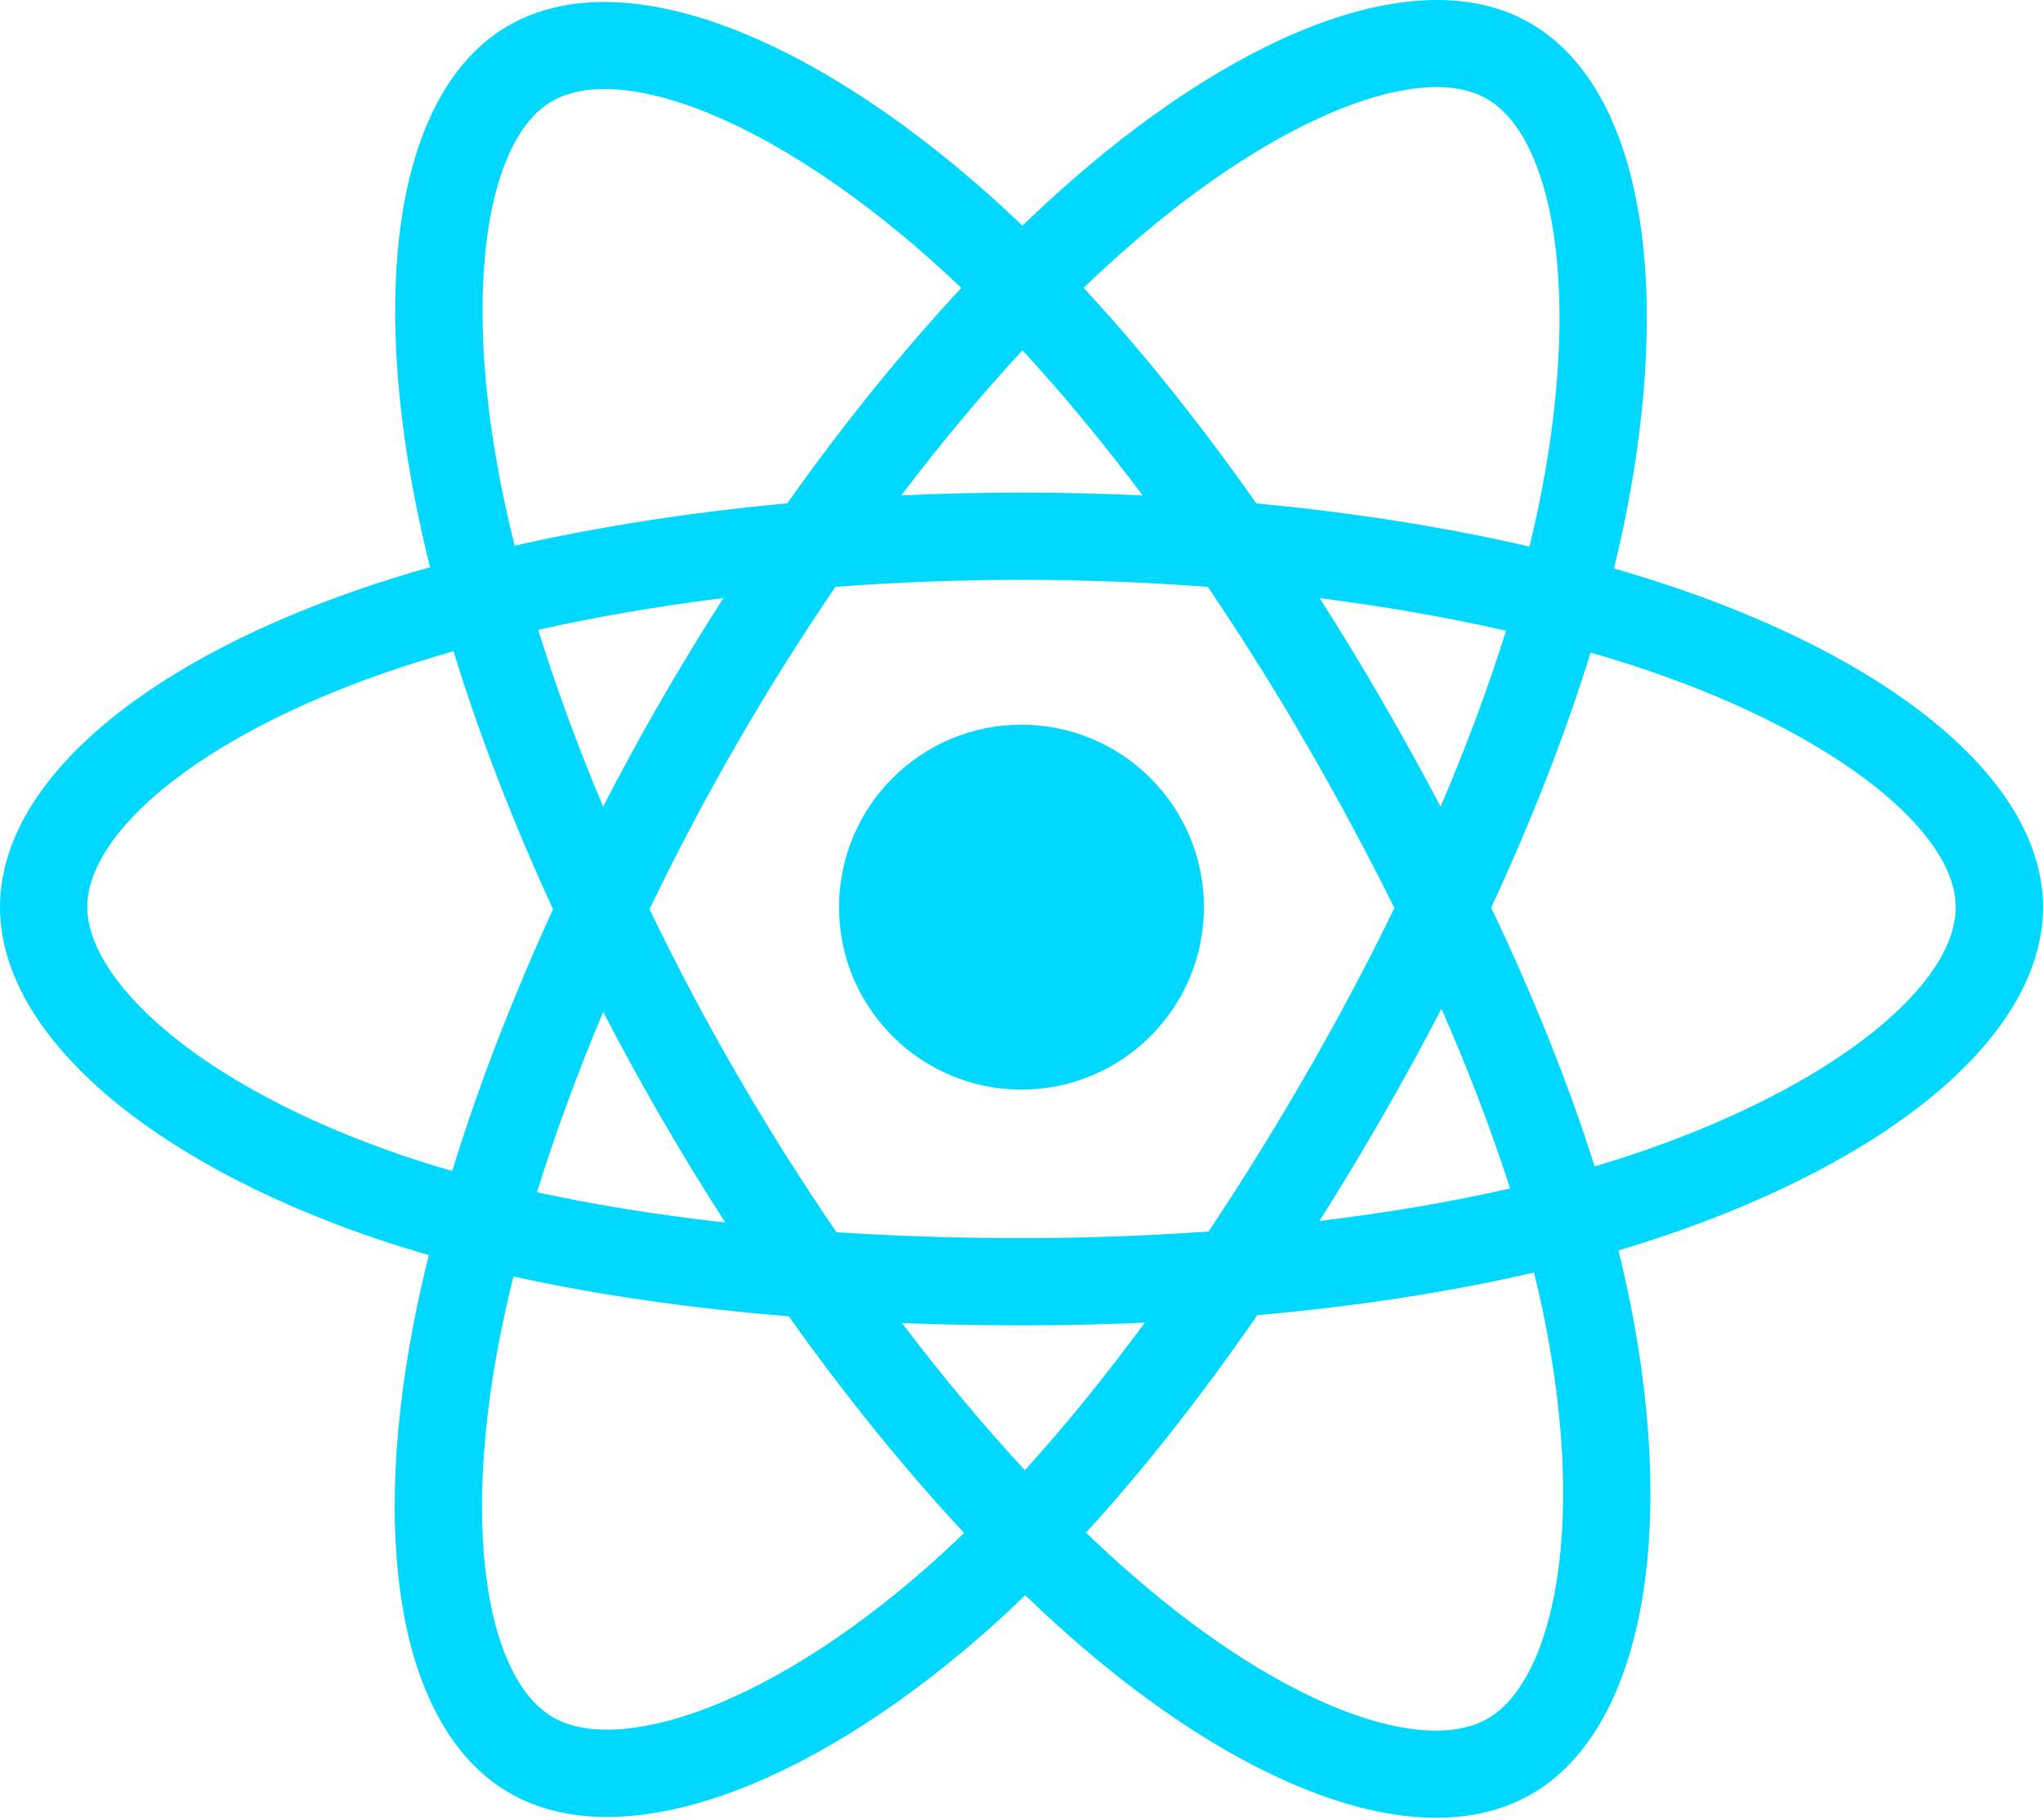
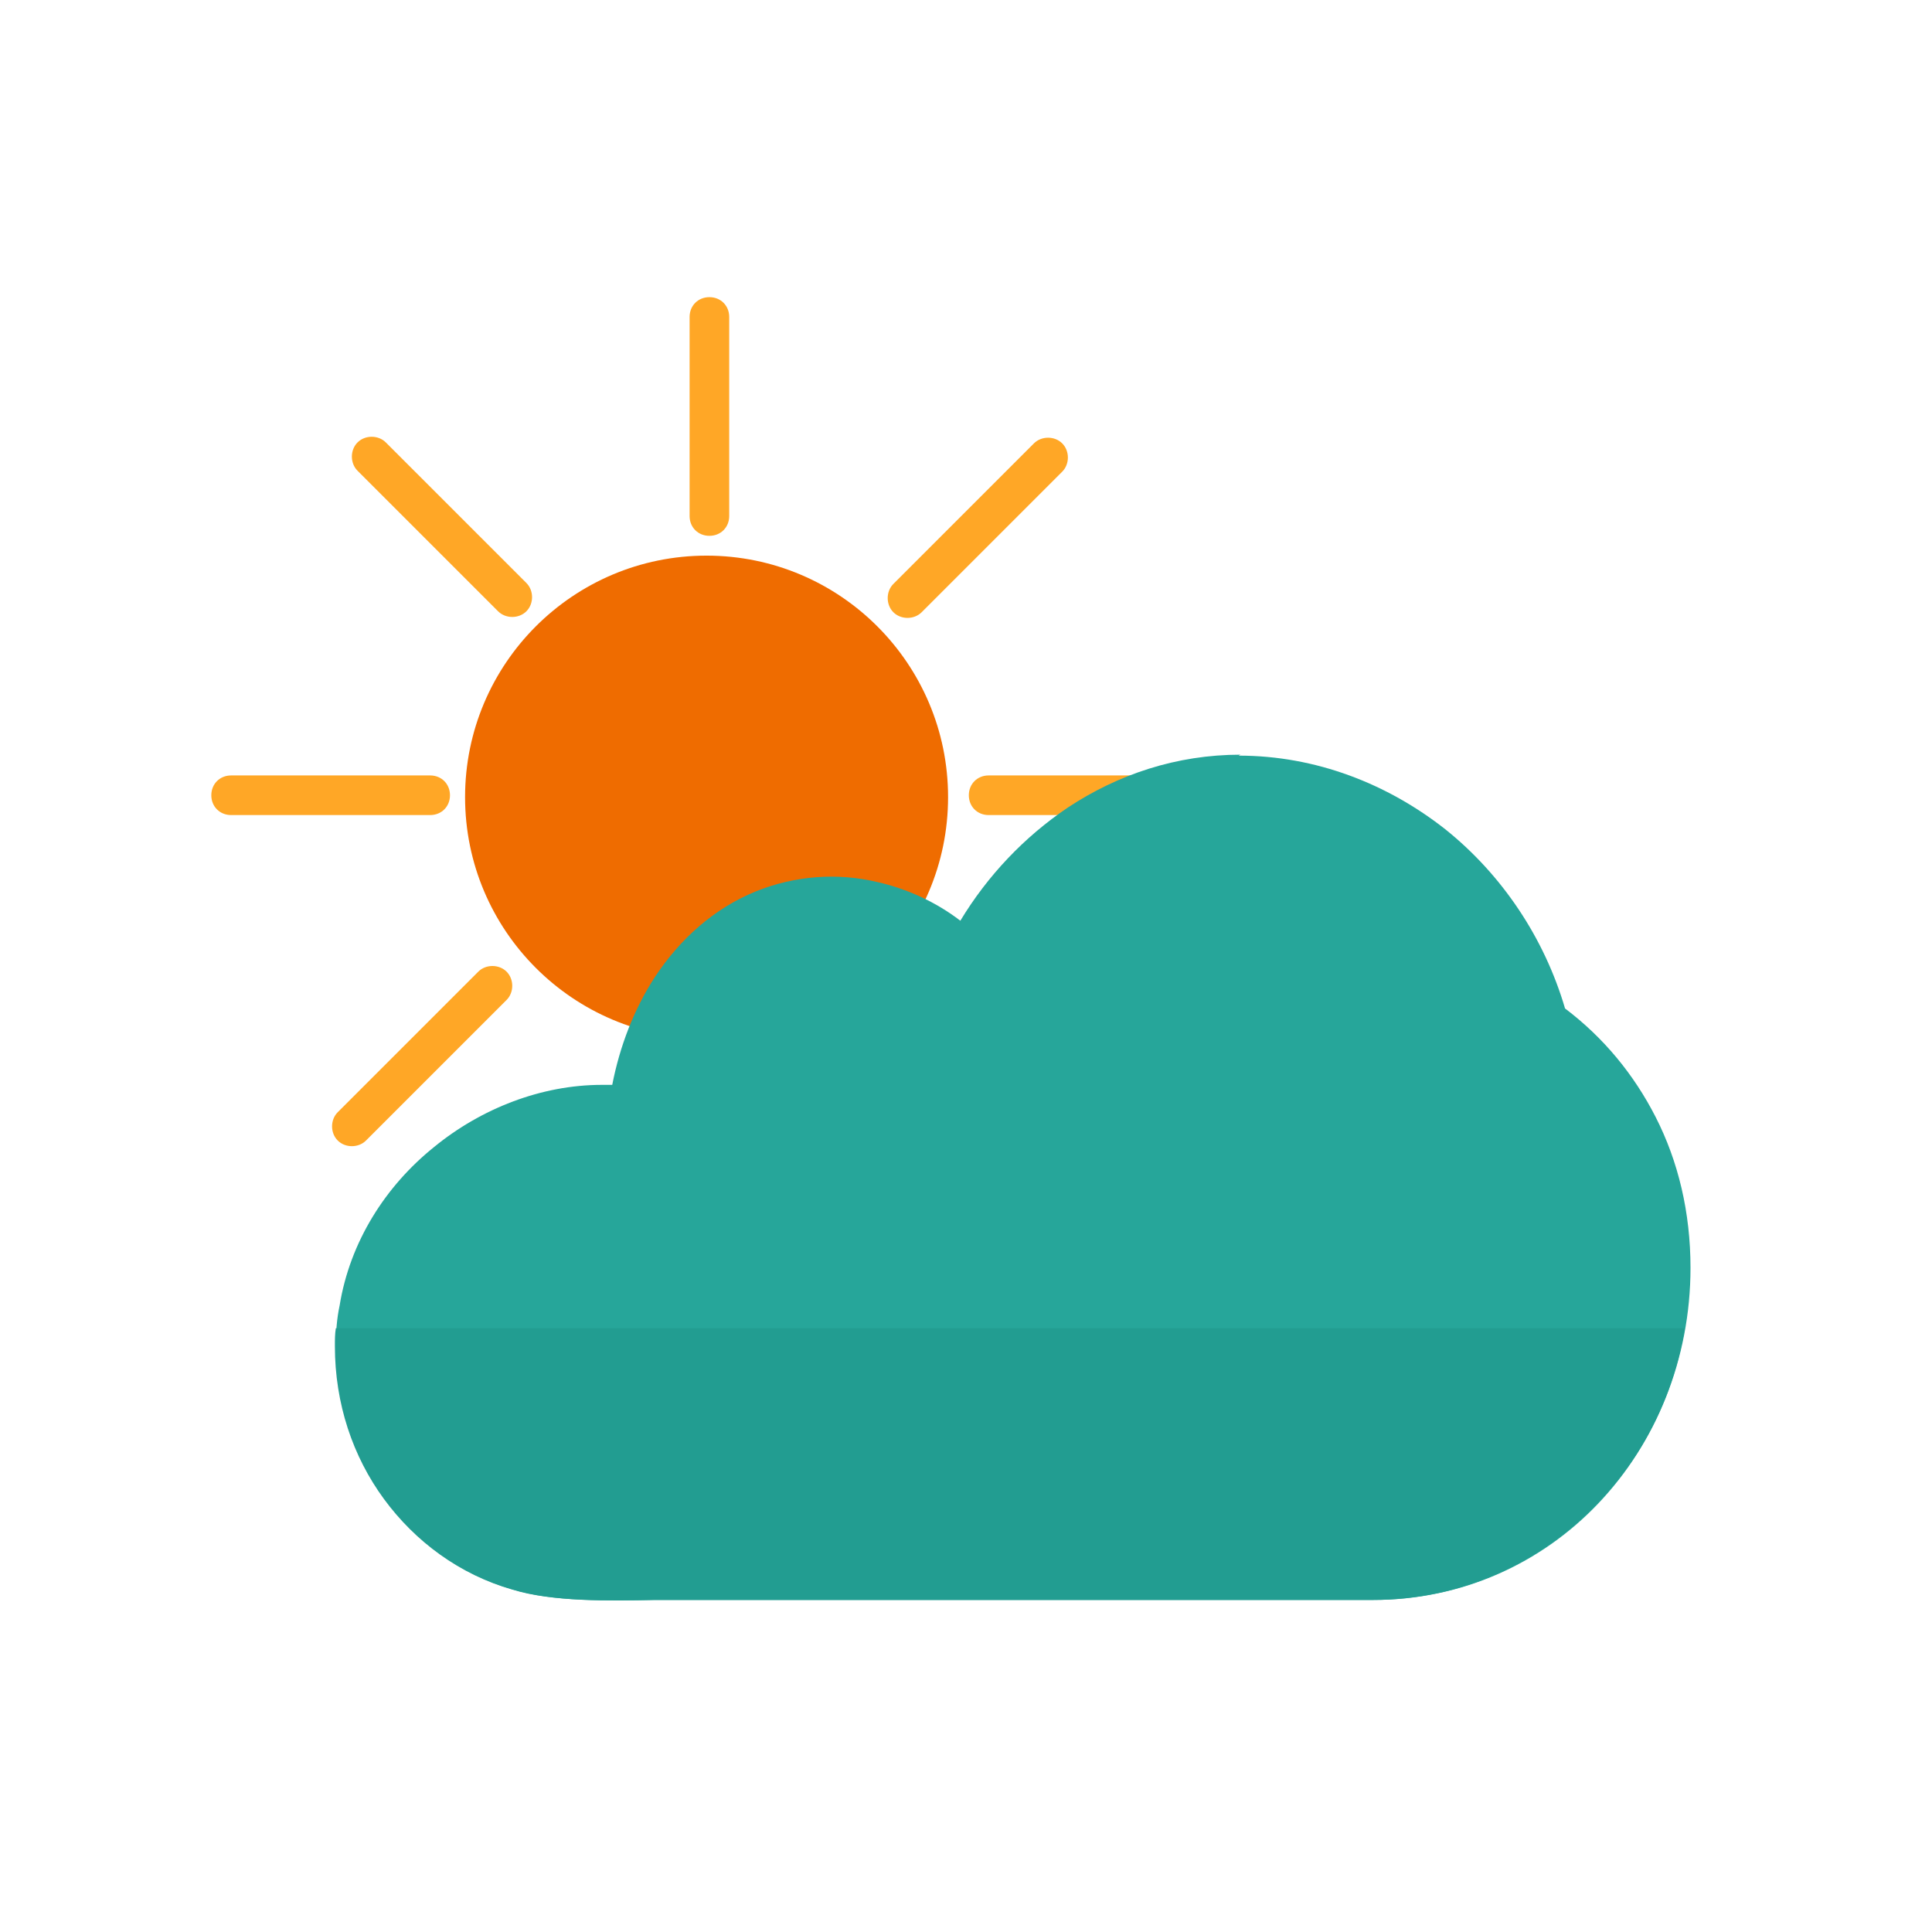
- <svg xmlns="http://www.w3.org/2000/svg" aria-hidden="true" role="img" class="iconify iconify--logos" width="35.93" height="32" preserveAspectRatio="xMidYMid meet" viewBox="0 0 256 228">
-   <path fill="#00D8FF" d="M210.483 73.824a171.49 171.49 0 0 0-8.24-2.597c.465-1.9.893-3.777 1.273-5.621c6.238-30.281 2.16-54.676-11.769-62.708c-13.355-7.7-35.196.329-57.254 19.526a171.23 171.23 0 0 0-6.375 5.848a155.866 155.866 0 0 0-4.241-3.917C100.759 3.829 77.587-4.822 63.673 3.233C50.33 10.957 46.379 33.89 51.995 62.588a170.974 170.974 0 0 0 1.892 8.48c-3.28.932-6.445 1.924-9.474 2.98C17.309 83.498 0 98.307 0 113.668c0 15.865 18.582 31.778 46.812 41.427a145.52 145.52 0 0 0 6.921 2.165a167.467 167.467 0 0 0-2.01 9.138c-5.354 28.2-1.173 50.591 12.134 58.266c13.744 7.926 36.812-.22 59.273-19.855a145.567 145.567 0 0 0 5.342-4.923a168.064 168.064 0 0 0 6.92 6.314c21.758 18.722 43.246 26.282 56.54 18.586c13.731-7.949 18.194-32.003 12.4-61.268a145.016 145.016 0 0 0-1.535-6.842c1.62-.48 3.21-.974 4.76-1.488c29.348-9.723 48.443-25.443 48.443-41.52c0-15.417-17.868-30.326-45.517-39.844Zm-6.365 70.984c-1.4.463-2.836.91-4.3 1.345c-3.24-10.257-7.612-21.163-12.963-32.432c5.106-11 9.31-21.767 12.459-31.957c2.619.758 5.16 1.557 7.61 2.4c23.69 8.156 38.14 20.213 38.14 29.504c0 9.896-15.606 22.743-40.946 31.14Zm-10.514 20.834c2.562 12.94 2.927 24.64 1.23 33.787c-1.524 8.219-4.59 13.698-8.382 15.893c-8.067 4.67-25.32-1.4-43.927-17.412a156.726 156.726 0 0 1-6.437-5.87c7.214-7.889 14.423-17.06 21.459-27.246c12.376-1.098 24.068-2.894 34.671-5.345a134.17 134.17 0 0 1 1.386 6.193ZM87.276 214.515c-7.882 2.783-14.16 2.863-17.955.675c-8.075-4.657-11.432-22.636-6.853-46.752a156.923 156.923 0 0 1 1.869-8.499c10.486 2.32 22.093 3.988 34.498 4.994c7.084 9.967 14.501 19.128 21.976 27.15a134.668 134.668 0 0 1-4.877 4.492c-9.933 8.682-19.886 14.842-28.658 17.94ZM50.35 144.747c-12.483-4.267-22.792-9.812-29.858-15.863c-6.35-5.437-9.555-10.836-9.555-15.216c0-9.322 13.897-21.212 37.076-29.293c2.813-.98 5.757-1.905 8.812-2.773c3.204 10.42 7.406 21.315 12.477 32.332c-5.137 11.18-9.399 22.249-12.634 32.792a134.718 134.718 0 0 1-6.318-1.979Zm12.378-84.26c-4.811-24.587-1.616-43.134 6.425-47.789c8.564-4.958 27.502 2.111 47.463 19.835a144.318 144.318 0 0 1 3.841 3.545c-7.438 7.987-14.787 17.08-21.808 26.988c-12.04 1.116-23.565 2.908-34.161 5.309a160.342 160.342 0 0 1-1.76-7.887Zm110.427 27.268a347.8 347.8 0 0 0-7.785-12.803c8.168 1.033 15.994 2.404 23.343 4.08c-2.206 7.072-4.956 14.465-8.193 22.045a381.151 381.151 0 0 0-7.365-13.322Zm-45.032-43.861c5.044 5.465 10.096 11.566 15.065 18.186a322.04 322.04 0 0 0-30.257-.006c4.974-6.559 10.069-12.652 15.192-18.18ZM82.802 87.83a323.167 323.167 0 0 0-7.227 13.238c-3.184-7.553-5.909-14.98-8.134-22.152c7.304-1.634 15.093-2.97 23.209-3.984a321.524 321.524 0 0 0-7.848 12.897Zm8.081 65.352c-8.385-.936-16.291-2.203-23.593-3.793c2.26-7.3 5.045-14.885 8.298-22.6a321.187 321.187 0 0 0 7.257 13.246c2.594 4.48 5.28 8.868 8.038 13.147Zm37.542 31.03c-5.184-5.592-10.354-11.779-15.403-18.433c4.902.192 9.899.29 14.978.29c5.218 0 10.376-.117 15.453-.343c-4.985 6.774-10.018 12.97-15.028 18.486Zm52.198-57.817c3.422 7.8 6.306 15.345 8.596 22.52c-7.422 1.694-15.436 3.058-23.88 4.071a382.417 382.417 0 0 0 7.859-13.026a347.403 347.403 0 0 0 7.425-13.565Zm-16.898 8.101a358.557 358.557 0 0 1-12.281 19.815a329.4 329.4 0 0 1-23.444.823c-7.967 0-15.716-.248-23.178-.732a310.202 310.202 0 0 1-12.513-19.846h.001a307.41 307.41 0 0 1-10.923-20.627a310.278 310.278 0 0 1 10.89-20.637l-.001.001a307.318 307.318 0 0 1 12.413-19.761c7.613-.576 15.42-.876 23.31-.876H128c7.926 0 15.743.303 23.354.883a329.357 329.357 0 0 1 12.335 19.695a358.489 358.489 0 0 1 11.036 20.54a329.472 329.472 0 0 1-11 20.722Zm22.56-122.124c8.572 4.944 11.906 24.881 6.52 51.026c-.344 1.668-.73 3.367-1.15 5.09c-10.622-2.452-22.155-4.275-34.23-5.408c-7.034-10.017-14.323-19.124-21.64-27.008a160.789 160.789 0 0 1 5.888-5.4c18.9-16.447 36.564-22.941 44.612-18.3ZM128 90.808c12.625 0 22.86 10.235 22.86 22.86s-10.235 22.86-22.86 22.86s-22.86-10.235-22.86-22.86s10.235-22.86 22.86-22.86Z" />
+ <svg xmlns="http://www.w3.org/2000/svg" xml:space="preserve" width="2048" height="2048" style="shape-rendering:geometricPrecision;text-rendering:geometricPrecision;image-rendering:optimizeQuality;fill-rule:evenodd;clip-rule:evenodd">
+   <defs>
+     <style>.fil0{fill:#ffa726;fill-rule:nonzero}</style>
+   </defs>
+   <g id="Layer_x0020_1">
+     <g id="_220506864">
+       <path class="fil0" d="M1048 864c-12 0-21-9-21-21s9-21 21-21h211c12 0 21 9 21 21s-9 21-21 21h-211z" />
+       <circle cx="749" cy="845" r="256" style="fill:#ef6c00" />
+       <path d="M1313 801c82 0 158 30 219 78 60 48 105 115 127 190 41 31 73 70 96 115 24 47 37 101 37 160 0 97-37 186-98 250-60 63-144 102-238 102H695c-49 1-109 2-151-11-56-16-103-51-136-96s-52-101-52-162c0-15 1-29 4-43 11-68 49-127 100-168 50-41 114-66 178-66h11c8-41 23-80 45-114 27-41 63-73 107-91 42-17 87-20 129-10 31 7 62 21 88 41 29-48 68-89 114-120 53-35 115-56 183-56z" style="fill:#26a69a;fill-rule:nonzero" />
+       <path d="M1786 1408c-12 72-45 137-93 186-60 63-144 102-238 102H694c-49 1-109 2-151-11-56-16-103-51-136-96s-52-101-52-162c0-7 0-13 1-19h1431z" style="fill:#229d91;fill-rule:nonzero" />
+       <path class="fil0" d="M731 336c0-12 9-21 21-21s21 9 21 21v211c0 12-9 21-21 21s-21-9-21-21V336zM379 499c-8-8-8-22 0-30s22-8 30 0l149 149c8 8 8 22 0 30s-22 8-30 0L379 499zM1096 470c8-8 22-8 30 0s8 22 0 30L977 649c-8 8-22 8-30 0s-8-22 0-30l149-149zM507 1030c8-8 22-8 30 0s8 22 0 30l-149 149c-8 8-22 8-30 0s-8-22 0-30l149-149zM245 864c-12 0-21-9-21-21s9-21 21-21h211c12 0 21 9 21 21s-9 21-21 21H245z" />
+     </g>
+     <path style="fill:none" d="M0 0h2048v2048H0z" />
+   </g>
</svg>
